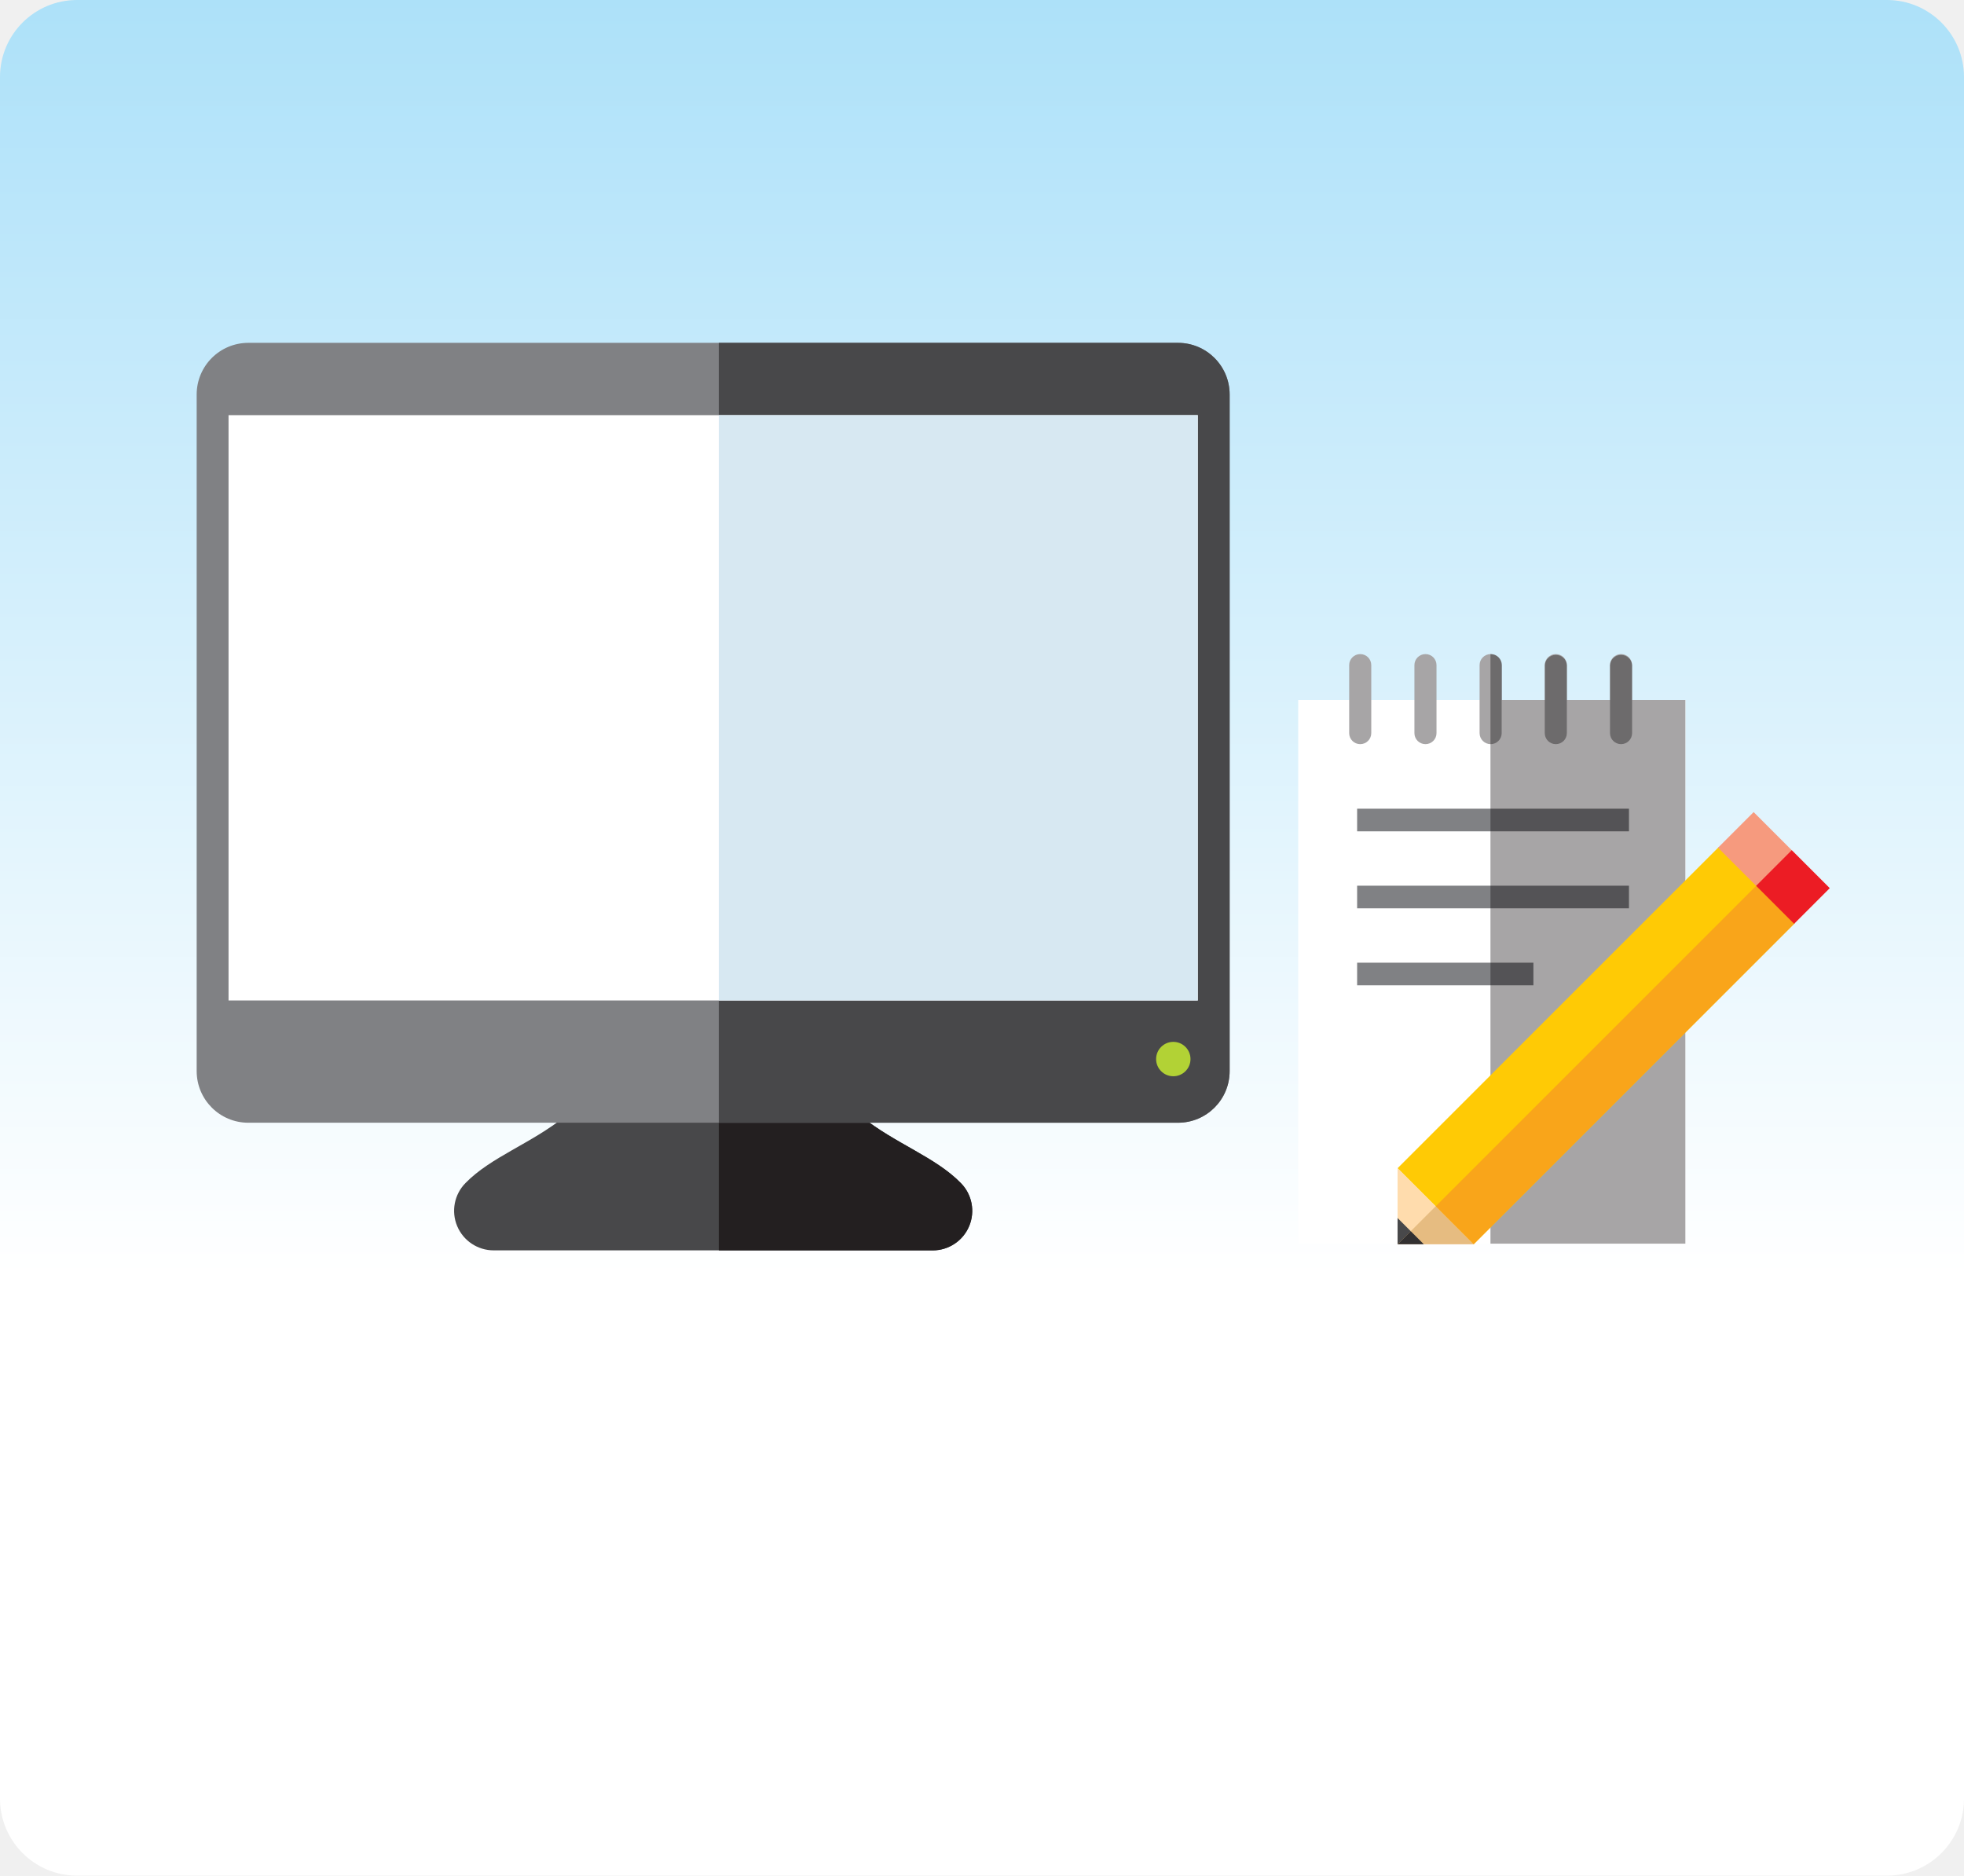
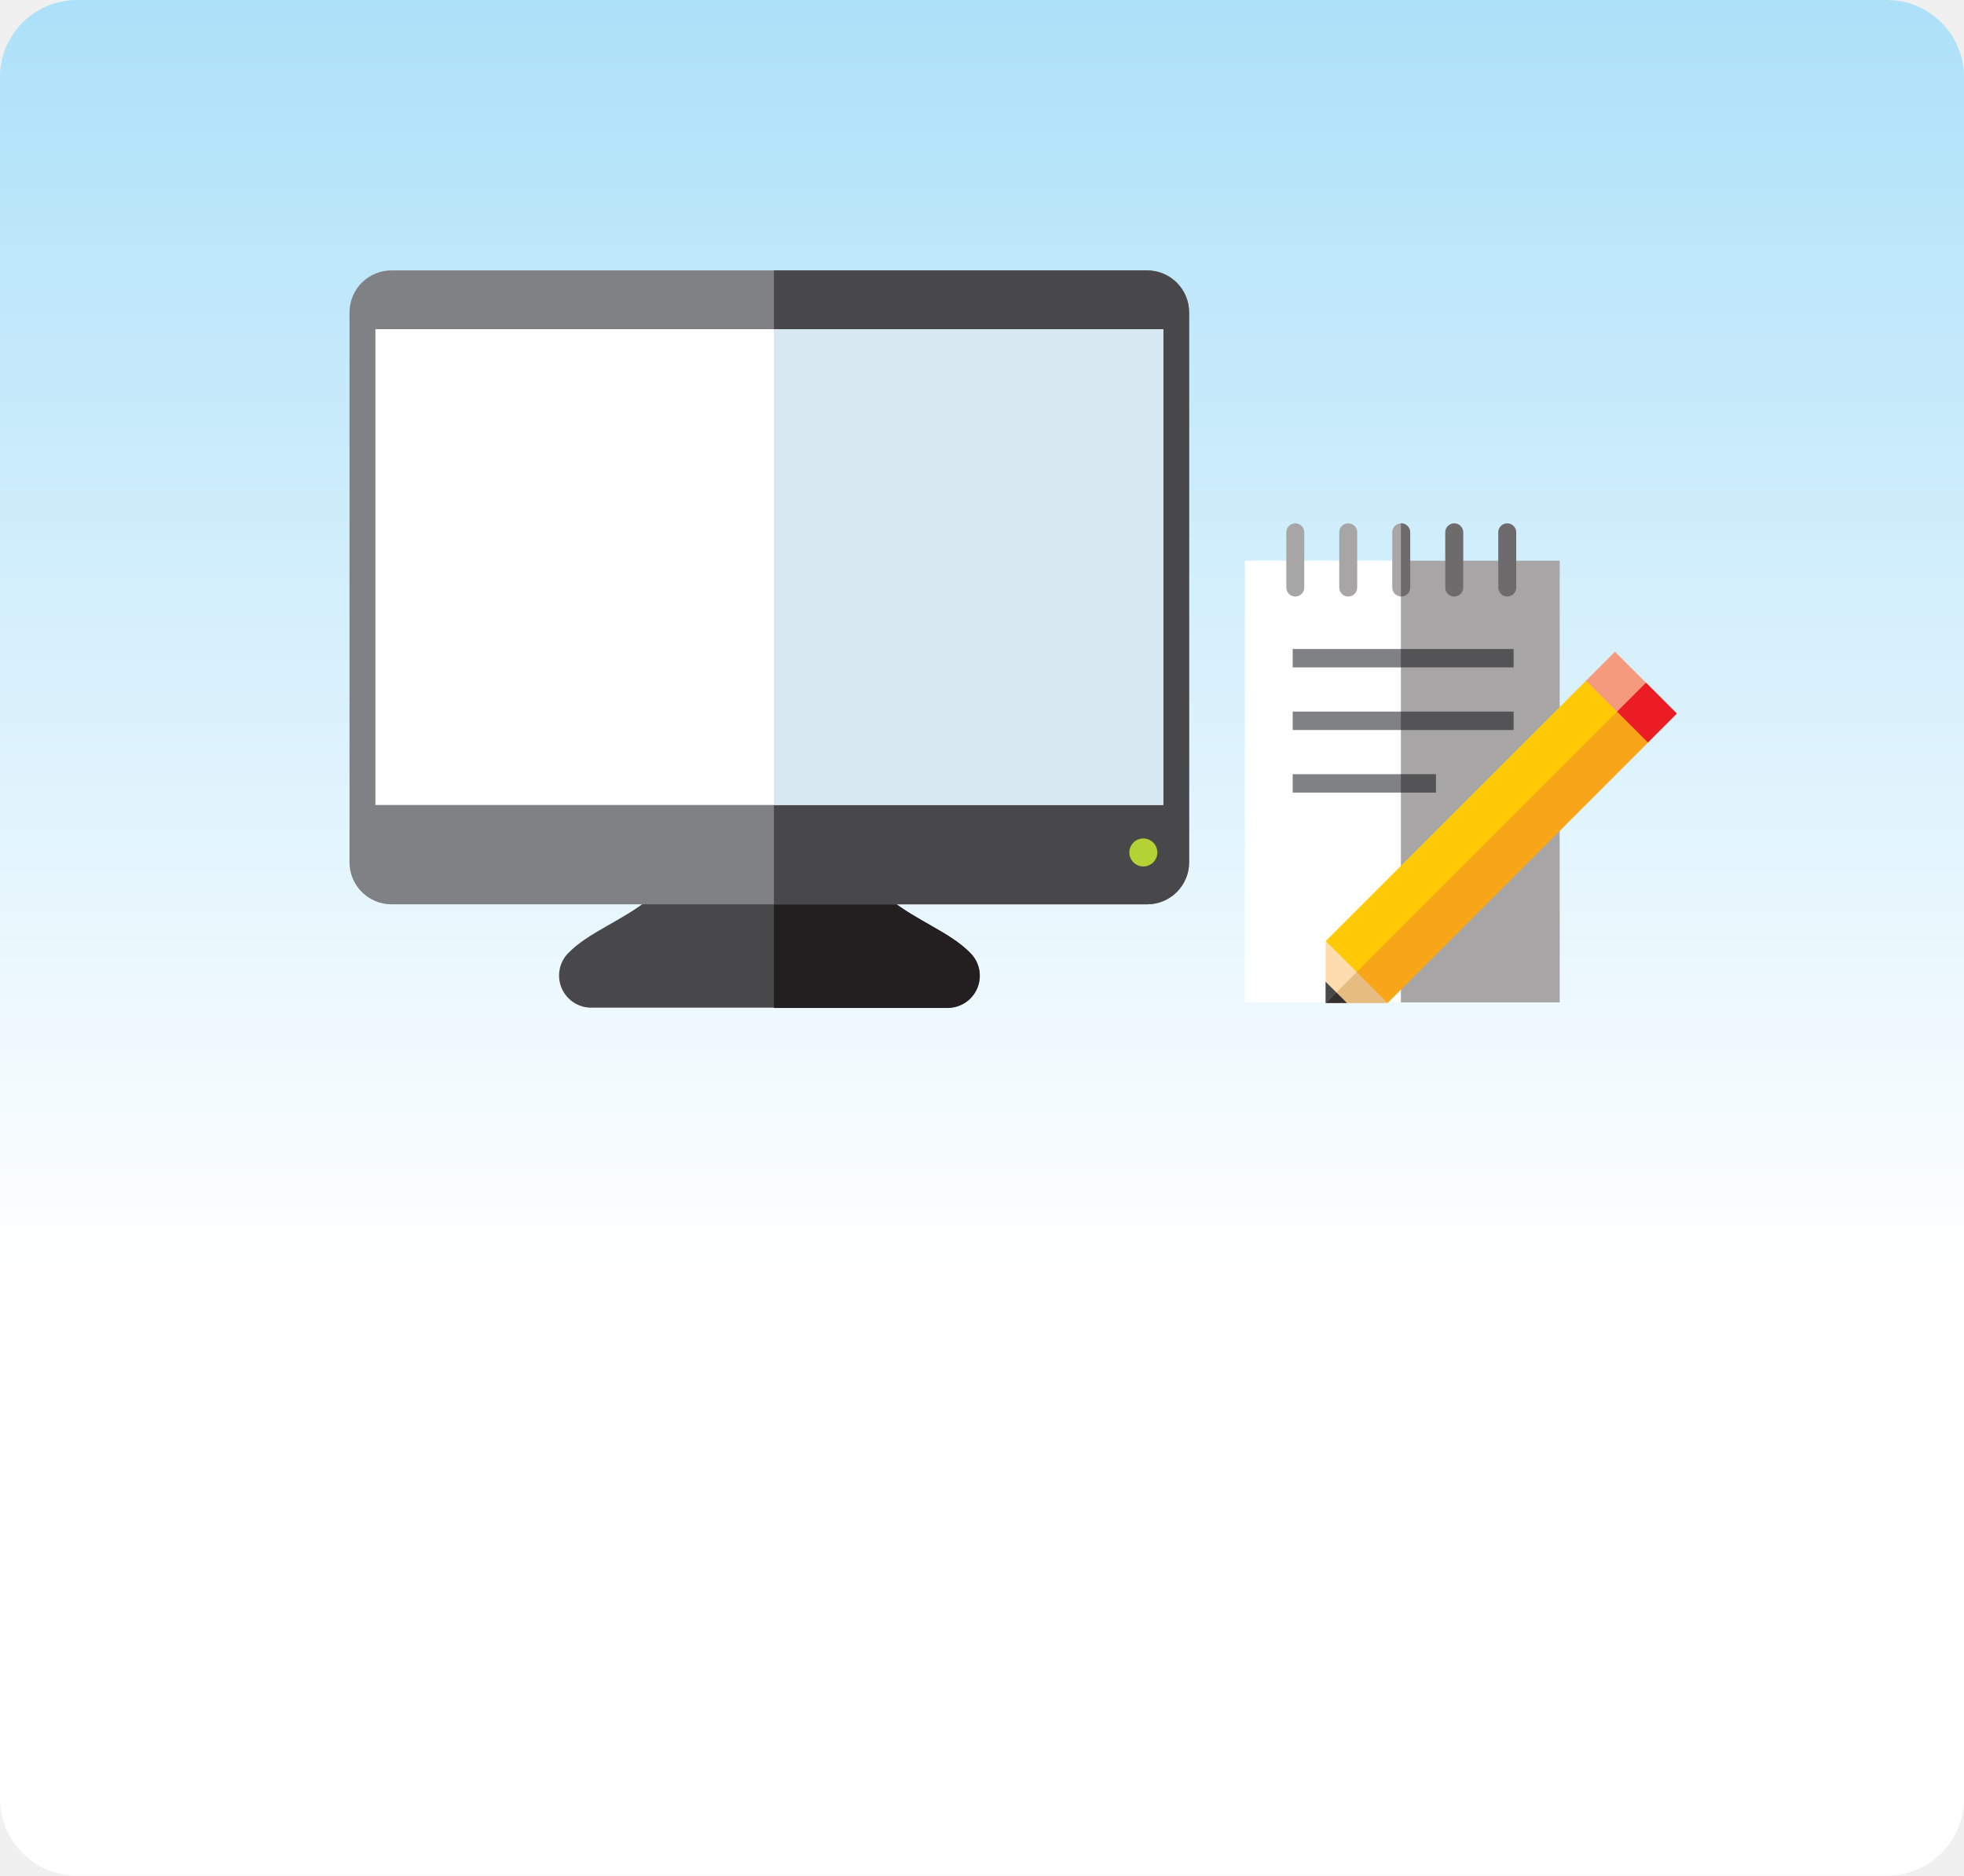
<svg xmlns="http://www.w3.org/2000/svg" width="289" height="276" viewBox="0 0 289 276">
  <defs>
    <style>.cls-1{isolation:isolate;}.cls-2{fill:url(#linear-gradient);}.cls-3{fill:#48484a;}.cls-4{fill:#231f20;}.cls-5{fill:#808184;}.cls-6{fill:#fff;}.cls-7{fill:#d7e8f2;}.cls-8{fill:#b2d235;}.cls-10,.cls-9{fill:#a7a5a6;}.cls-10{mix-blend-mode:multiply;}.cls-11{fill:#ffca05;}.cls-12{fill:#f69a7e;}.cls-13{fill:#ffdcad;}.cls-14{fill:#e6bc81;}.cls-15{fill:#f9a51a;}.cls-16{fill:#323031;}.cls-17{fill:#ec1c24;}</style>
    <linearGradient id="linear-gradient" x1="144.5" y1="276" x2="144.5" gradientUnits="userSpaceOnUse">
      <stop offset="0.32" stop-color="#fff" />
      <stop offset="1" stop-color="#ade1f9" />
    </linearGradient>
  </defs>
  <g class="cls-1">
    <g id="Layer_1" data-name="Layer 1">
      <rect class="cls-2" width="289" height="276" rx="11.34" ry="11.34" />
-       <path class="cls-3" d="M141.39,174.09c-7.5-7.7-23.78-7.84-23.78-32.16H92.27c0,24.32-16.29,24.46-23.78,32.16a5.82,5.82,0,0,0,4.15,9.9h64.6A5.82,5.82,0,0,0,141.39,174.09Z" />
-       <path class="cls-4" d="M141.39,174.09c-7.5-7.7-23.78-7.84-23.78-32.16H105.77V184h31.47A5.82,5.82,0,0,0,141.39,174.09Z" />
-       <rect class="cls-5" x="28.94" y="50.45" width="152" height="114.76" rx="7.6" ry="7.6" />
-       <path class="cls-3" d="M173.34,50.45H105.77V165.21h67.57a7.6,7.6,0,0,0,7.6-7.6V58.05A7.6,7.6,0,0,0,173.34,50.45Z" />
-       <rect class="cls-6" x="33.63" y="61.09" width="142.63" height="86.13" />
-       <rect class="cls-7" x="105.77" y="61.09" width="70.48" height="86.13" />
-       <circle class="cls-8" cx="172.65" cy="155.84" r="2.53" />
-       <rect class="cls-6" x="191.03" y="103" width="57" height="80" />
-       <rect class="cls-5" x="199.7" y="119" width="40" height="3.33" />
-       <rect class="cls-5" x="199.7" y="130.33" width="40" height="3.33" />
-       <rect class="cls-5" x="199.7" y="141.66" width="25.94" height="3.33" />
-       <rect class="cls-9" x="198.53" y="96.25" width="3.25" height="13.25" rx="1.62" ry="1.62" />
-       <rect class="cls-9" x="208.13" y="96.25" width="3.25" height="13.25" rx="1.62" ry="1.62" />
-       <rect class="cls-9" x="217.72" y="96.25" width="3.25" height="13.25" rx="1.62" ry="1.62" />
-       <rect class="cls-9" x="227.31" y="96.25" width="3.25" height="13.25" rx="1.62" ry="1.62" />
-       <rect class="cls-9" x="236.91" y="96.25" width="3.25" height="13.25" rx="1.62" ry="1.62" />
-       <path class="cls-10" d="M240.16,103V97.87a1.63,1.63,0,0,0-3.25,0V103h-6.34V97.87a1.63,1.63,0,0,0-3.25,0V103H221V97.87a1.63,1.63,0,0,0-1.62-1.62h-0.06V183H248V103h-7.87Z" />
-       <rect class="cls-11" x="201.44" y="145.93" width="66.9" height="15.83" transform="translate(-39.98 211.16) rotate(-45)" />
-       <rect class="cls-12" x="257.32" y="119.8" width="7.41" height="15.83" transform="translate(-13.86 221.98) rotate(-45)" />
-       <polygon class="cls-13" points="205.65 183.09 216.84 183.09 205.65 171.89 205.65 183.09" />
-       <polygon class="cls-3" points="205.65 183.09 209.51 183.09 205.65 179.23 205.65 183.09" />
-       <polygon class="cls-14" points="205.67 183.09 216.84 183.09 211.26 177.5 205.67 183.09" />
-       <rect class="cls-15" x="204.25" y="152.7" width="66.9" height="7.9" transform="translate(-41.14 213.96) rotate(-45)" />
-       <polygon class="cls-16" points="205.67 183.09 209.51 183.09 207.59 181.17 205.67 183.09" />
-       <rect class="cls-17" x="260.12" y="126.57" width="7.41" height="7.9" transform="translate(-15.02 224.78) rotate(-45)" />
+       <path class="cls-3" d="M142.83,140.28c-6.09-6.26-19.33-6.37-19.33-26.14H102.91c0,19.77-13.24,19.88-19.33,26.14a4.73,4.73,0,0,0,3.37,8h52.51A4.73,4.73,0,0,0,142.83,140.28Z" />
+       <path class="cls-4" d="M142.83,140.28c-6.09-6.26-19.33-6.37-19.33-26.14h-9.62v34.18h25.58A4.73,4.73,0,0,0,142.83,140.28Z" />
+       <rect class="cls-5" x="51.43" y="39.79" width="123.54" height="93.28" rx="6.18" ry="6.18" />
+       <path class="cls-3" d="M168.8,39.79H113.88v93.28H168.8a6.18,6.18,0,0,0,6.18-6.18V46A6.18,6.18,0,0,0,168.8,39.79Z" />
+       <rect class="cls-6" x="55.24" y="48.44" width="115.93" height="70.01" />
+       <rect class="cls-7" x="113.88" y="48.44" width="57.29" height="70.01" />
+       <circle class="cls-8" cx="168.24" cy="125.44" r="2.06" />
+       <rect class="cls-6" x="183.18" y="82.49" width="46.33" height="65.02" />
+       <rect class="cls-5" x="190.22" y="95.5" width="32.51" height="2.71" />
+       <rect class="cls-5" x="190.22" y="104.71" width="32.51" height="2.71" />
+       <rect class="cls-5" x="190.22" y="113.92" width="21.08" height="2.71" />
+       <rect class="cls-9" x="189.28" y="77.01" width="2.64" height="10.77" rx="1.32" ry="1.32" />
+       <rect class="cls-9" x="197.07" y="77.01" width="2.64" height="10.77" rx="1.32" ry="1.32" />
+       <rect class="cls-9" x="204.87" y="77.01" width="2.64" height="10.77" rx="1.32" ry="1.32" />
+       <rect class="cls-9" x="212.67" y="77.01" width="2.64" height="10.77" rx="1.32" ry="1.32" />
+       <rect class="cls-9" x="220.47" y="77.01" width="2.64" height="10.77" rx="1.32" ry="1.32" />
+       <path class="cls-10" d="M223.11,82.49V78.33a1.32,1.32,0,1,0-2.64,0v4.17h-5.16V78.33a1.32,1.32,0,1,0-2.64,0v4.17h-5.16V78.33A1.32,1.32,0,0,0,206.19,77h-0.05v70.5h23.37v-65h-6.4Z" />
+       <rect class="cls-11" x="191.64" y="117.39" width="54.38" height="12.87" transform="translate(-23.46 191) rotate(-45)" />
+       <rect class="cls-12" x="237.06" y="96.15" width="6.02" height="12.87" transform="translate(-2.23 199.8) rotate(-45)" />
+       <polygon class="cls-13" points="195.06 147.59 204.16 147.59 195.06 138.49 195.06 147.59" />
+       <polygon class="cls-3" points="195.06 147.59 198.2 147.59 195.06 144.46 195.06 147.59" />
+       <polygon class="cls-14" points="195.08 147.59 204.16 147.59 199.62 143.05 195.08 147.59" />
+       <rect class="cls-15" x="193.92" y="122.89" width="54.38" height="6.42" transform="translate(-24.4 193.28) rotate(-45)" />
+       <polygon class="cls-16" points="195.08 147.59 198.2 147.59 196.64 146.03 195.08 147.59" />
+       <rect class="cls-17" x="239.34" y="101.65" width="6.02" height="6.42" transform="translate(-3.17 202.08) rotate(-45)" />
    </g>
  </g>
</svg>
